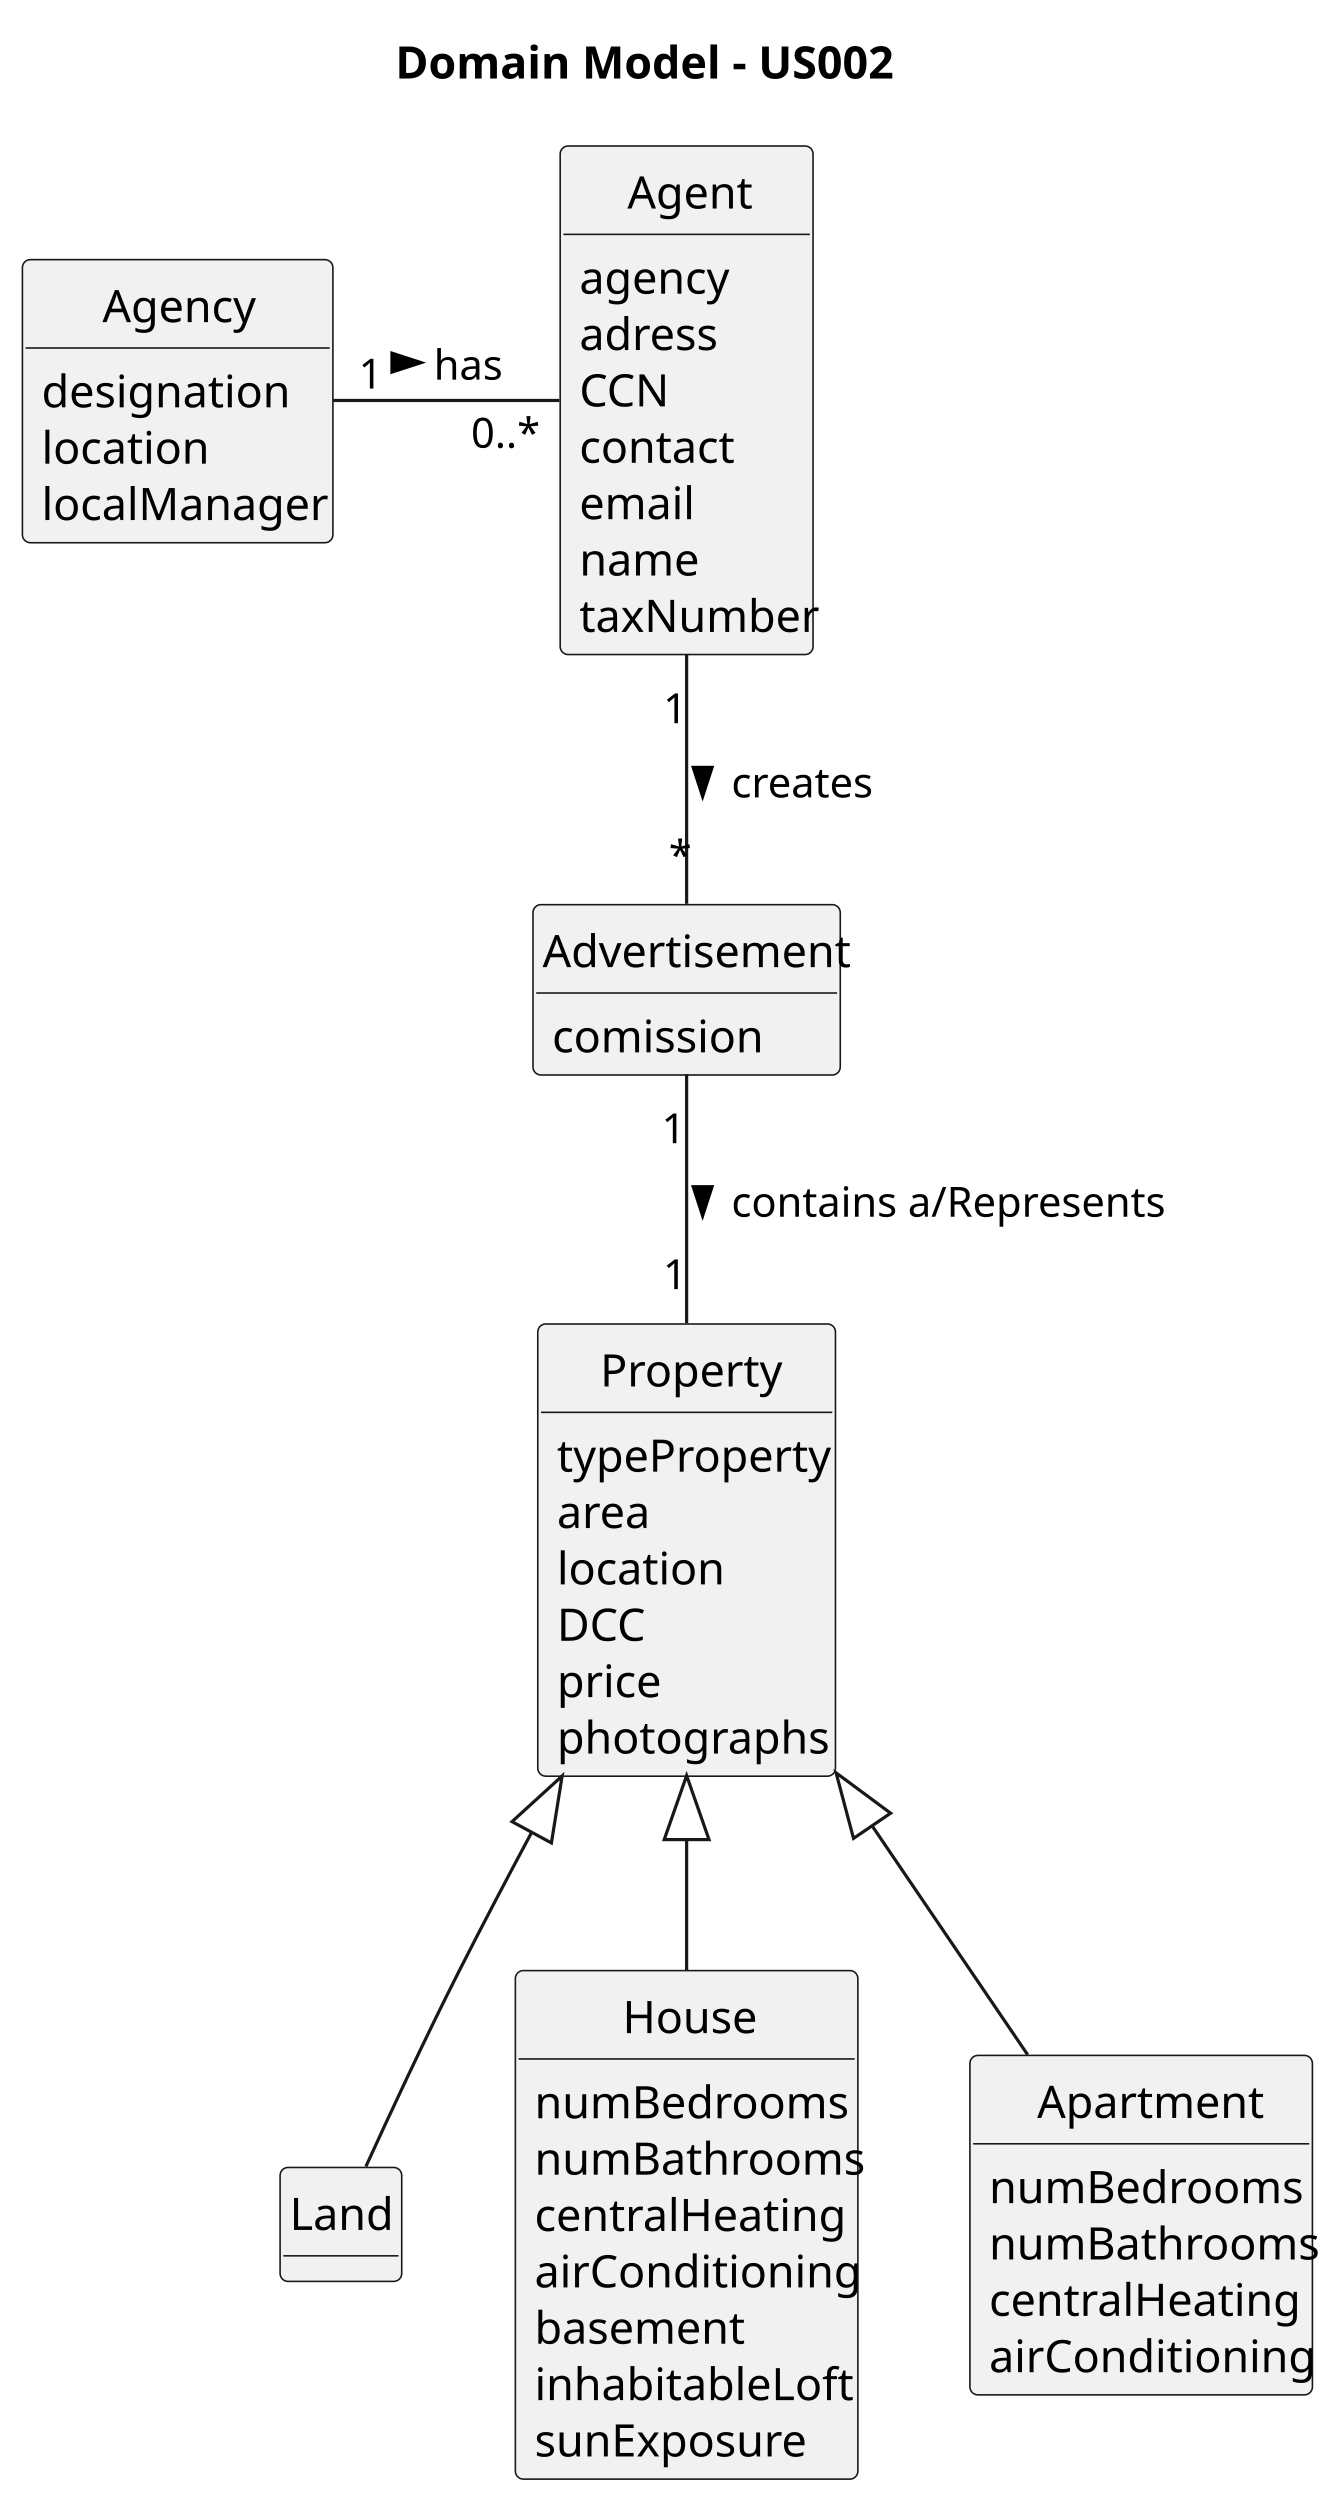
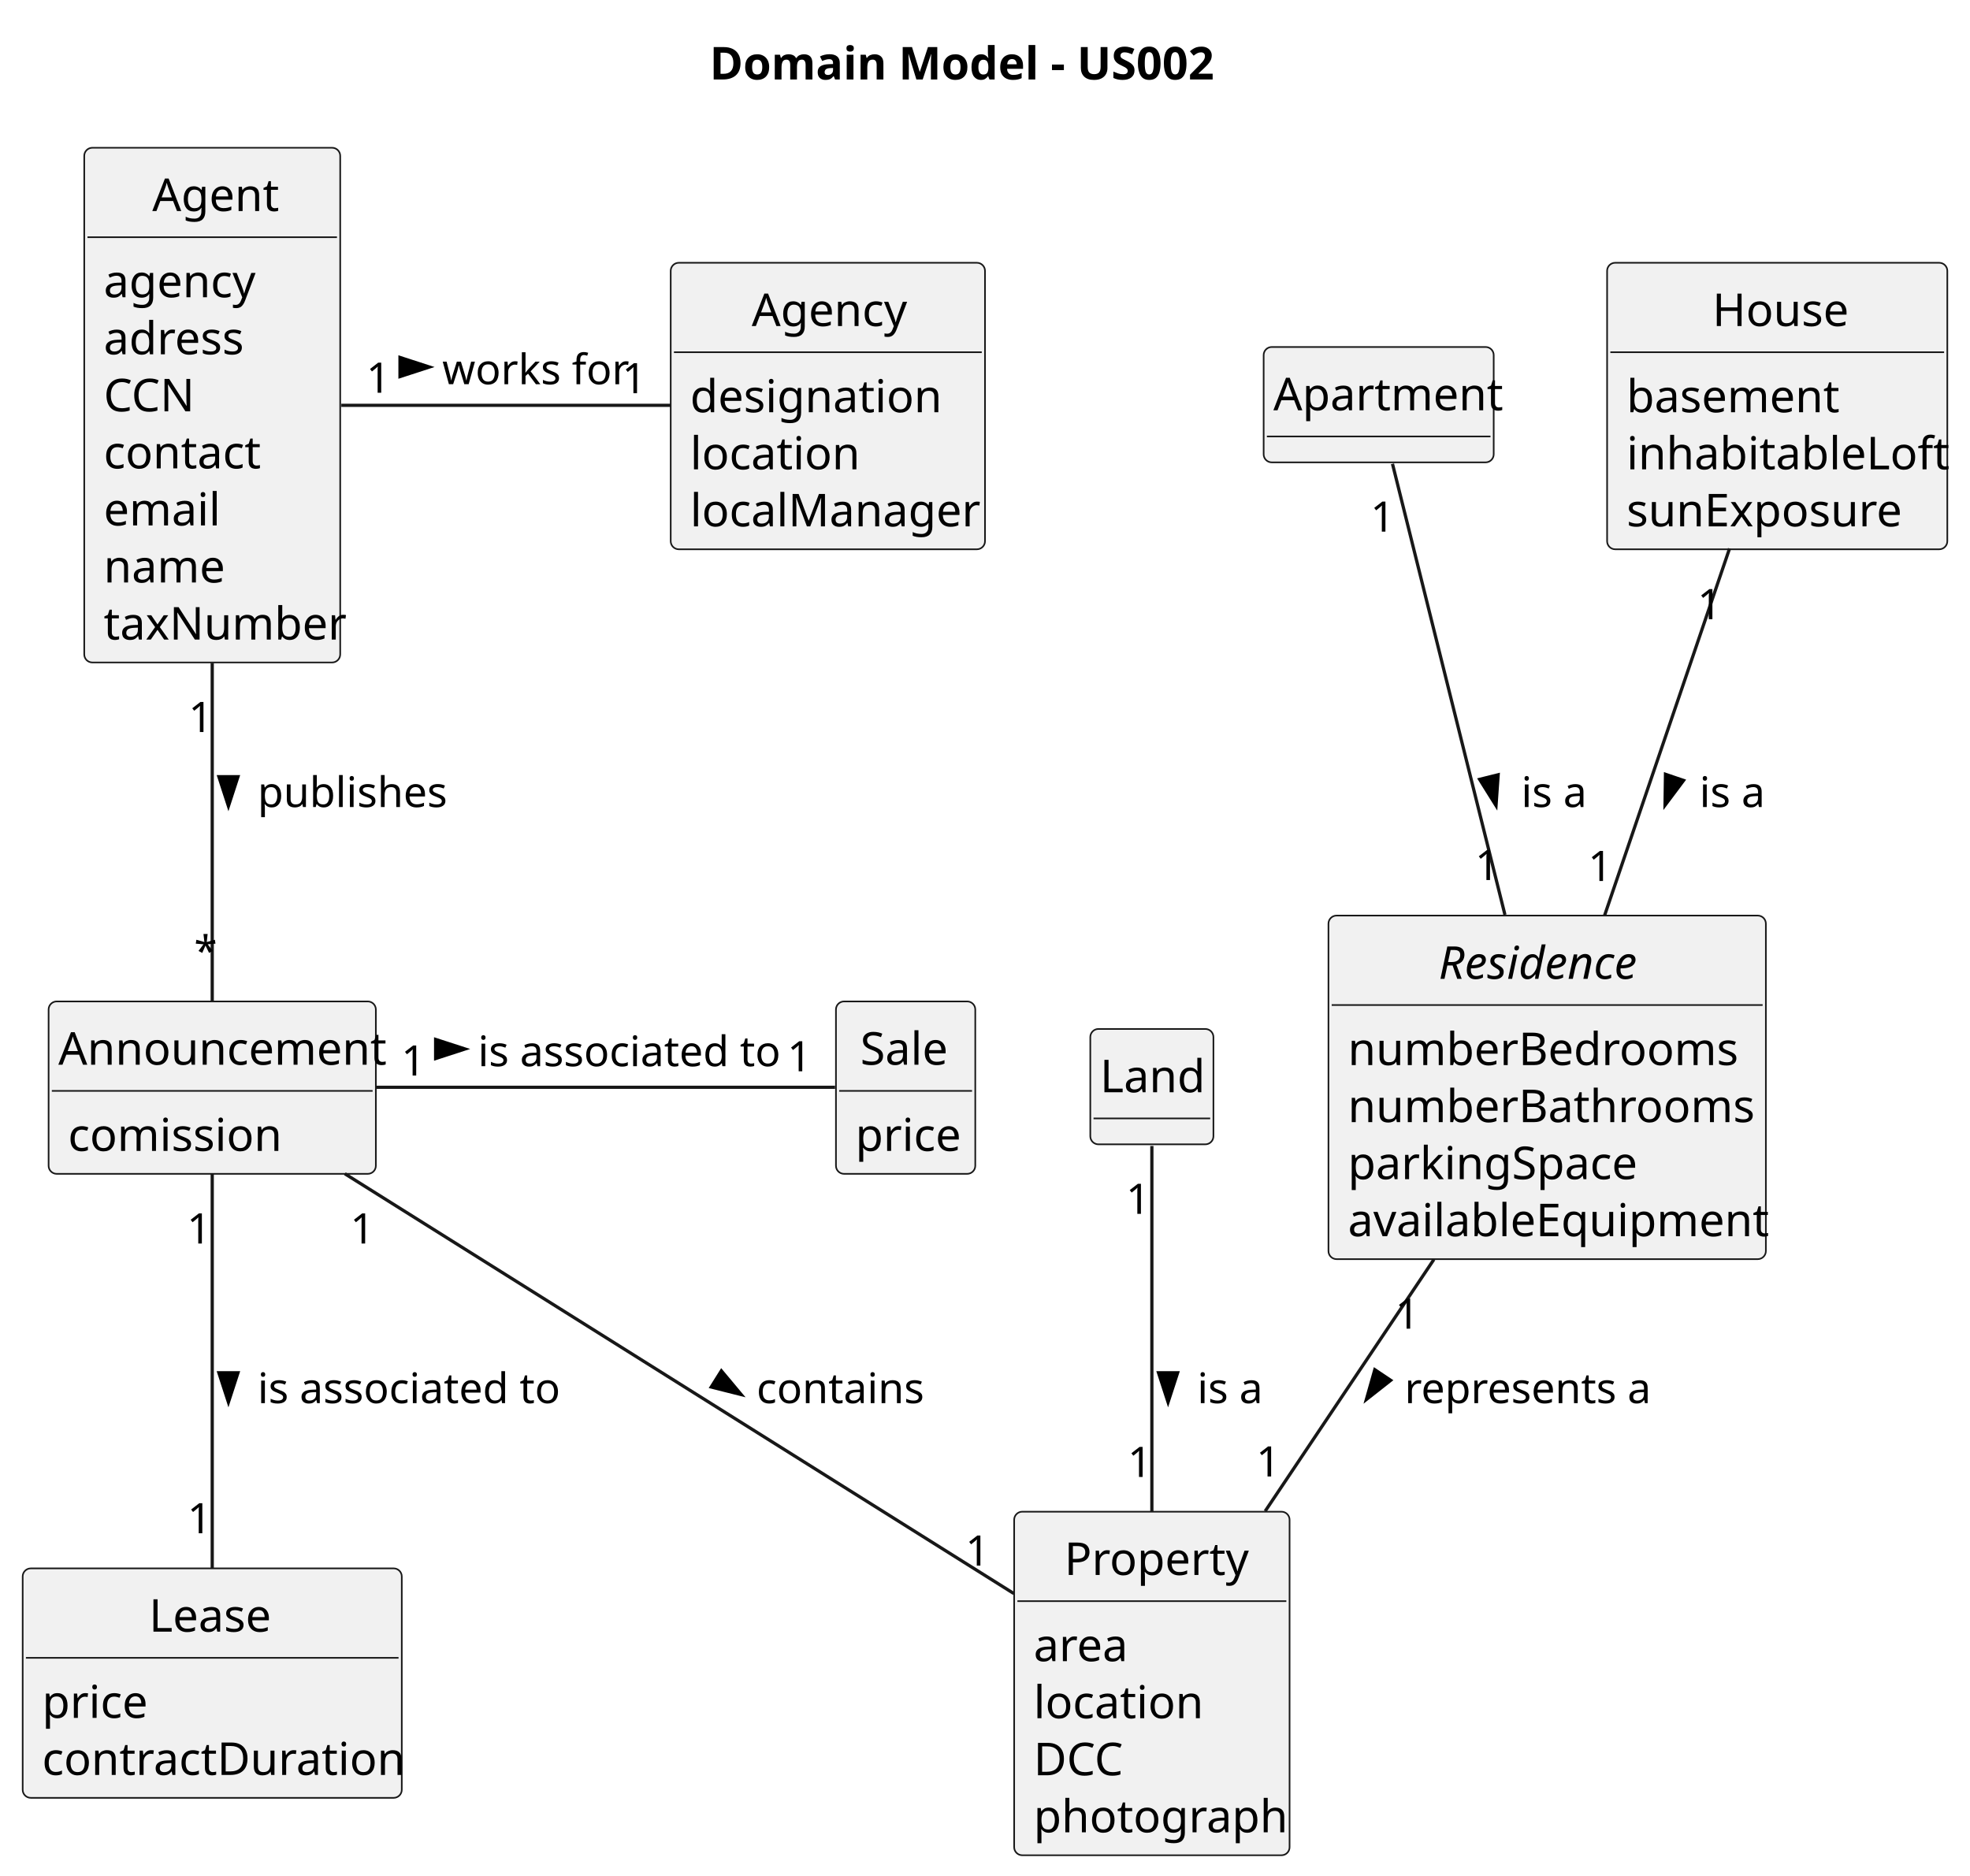
- <svg xmlns="http://www.w3.org/2000/svg" contentStyleType="text/css" height="781px" preserveAspectRatio="none" style="width:417px;height:781px;background:#FFFFFF;" version="1.1" viewBox="0 0 417 781" width="417px" zoomAndPan="magnify">
+ <svg xmlns="http://www.w3.org/2000/svg" contentStyleType="text/css" height="579px" preserveAspectRatio="none" style="width:608px;height:579px;background:#FFFFFF;" version="1.1" viewBox="0 0 608 579" width="608px" zoomAndPan="magnify">
  <defs />
  <g>
-     <text fill="#000000" font-family="sans-serif" font-size="14" font-weight="bold" lengthAdjust="spacing" textLength="156" x="123.5" y="24.533">Domain Model - US002</text>
+     <text fill="#000000" font-family="sans-serif" font-size="14" font-weight="bold" lengthAdjust="spacing" textLength="156" x="219" y="24.533">Domain Model - US002</text>
    <g id="elem_Agency">
-       <rect codeLine="14" fill="#F1F1F1" height="88.438" id="Agency" rx="2.5" ry="2.5" style="stroke:#181818;stroke-width:0.5;" width="97" x="7" y="81.109" />
-       <text fill="#000000" font-family="sans-serif" font-size="14" lengthAdjust="spacing" textLength="47" x="32" y="100.643">Agency</text>
-       <line style="stroke:#181818;stroke-width:0.5;" x1="8" x2="103" y1="108.719" y2="108.719" />
-       <text fill="#000000" font-family="sans-serif" font-size="14" lengthAdjust="spacing" textLength="73" x="13" y="127.252">designation</text>
-       <text fill="#000000" font-family="sans-serif" font-size="14" lengthAdjust="spacing" textLength="49" x="13" y="144.861">location</text>
-       <text fill="#000000" font-family="sans-serif" font-size="14" lengthAdjust="spacing" textLength="85" x="13" y="162.471">localManager</text>
+       <rect codeLine="14" fill="#F1F1F1" height="88.438" id="Agency" rx="2.5" ry="2.5" style="stroke:#181818;stroke-width:0.5;" width="97" x="207" y="81.109" />
+       <text fill="#000000" font-family="sans-serif" font-size="14" lengthAdjust="spacing" textLength="47" x="232" y="100.643">Agency</text>
+       <line style="stroke:#181818;stroke-width:0.5;" x1="208" x2="303" y1="108.719" y2="108.719" />
+       <text fill="#000000" font-family="sans-serif" font-size="14" lengthAdjust="spacing" textLength="73" x="213" y="127.252">designation</text>
+       <text fill="#000000" font-family="sans-serif" font-size="14" lengthAdjust="spacing" textLength="49" x="213" y="144.861">location</text>
+       <text fill="#000000" font-family="sans-serif" font-size="14" lengthAdjust="spacing" textLength="85" x="213" y="162.471">localManager</text>
    </g>
-     <g id="elem_Advertisement">
-       <rect codeLine="20" fill="#F1F1F1" height="53.219" id="Advertisement" rx="2.5" ry="2.5" style="stroke:#181818;stroke-width:0.5;" width="96" x="166.5" y="282.609" />
-       <text fill="#000000" font-family="sans-serif" font-size="14" lengthAdjust="spacing" textLength="90" x="169.5" y="302.143">Advertisement</text>
-       <line style="stroke:#181818;stroke-width:0.5;" x1="167.5" x2="261.5" y1="310.219" y2="310.219" />
-       <text fill="#000000" font-family="sans-serif" font-size="14" lengthAdjust="spacing" textLength="62" x="172.5" y="328.752">comission</text>
+     <g id="elem_Announcement">
+       <rect codeLine="20" fill="#F1F1F1" height="53.219" id="Announcement" rx="2.5" ry="2.5" style="stroke:#181818;stroke-width:0.5;" width="101" x="15" y="309.109" />
+       <text fill="#000000" font-family="sans-serif" font-size="14" lengthAdjust="spacing" textLength="95" x="18" y="328.643">Announcement</text>
+       <line style="stroke:#181818;stroke-width:0.5;" x1="16" x2="115" y1="336.719" y2="336.719" />
+       <text fill="#000000" font-family="sans-serif" font-size="14" lengthAdjust="spacing" textLength="62" x="21" y="355.252">comission</text>
+     </g>
+     <g id="elem_Property">
+       <rect codeLine="23" fill="#F1F1F1" height="106.047" id="Property" rx="2.5" ry="2.5" style="stroke:#181818;stroke-width:0.5;" width="85" x="313" y="466.609" />
+       <text fill="#000000" font-family="sans-serif" font-size="14" lengthAdjust="spacing" textLength="54" x="328.5" y="486.143">Property</text>
+       <line style="stroke:#181818;stroke-width:0.5;" x1="314" x2="397" y1="494.219" y2="494.219" />
+       <text fill="#000000" font-family="sans-serif" font-size="14" lengthAdjust="spacing" textLength="29" x="319" y="512.752">area</text>
+       <text fill="#000000" font-family="sans-serif" font-size="14" lengthAdjust="spacing" textLength="49" x="319" y="530.361">location</text>
+       <text fill="#000000" font-family="sans-serif" font-size="14" lengthAdjust="spacing" textLength="30" x="319" y="547.971">DCC</text>
+       <text fill="#000000" font-family="sans-serif" font-size="14" lengthAdjust="spacing" textLength="73" x="319" y="565.58">photograph</text>
    </g>
    <g id="elem_Land">
-       <rect codeLine="24" fill="#F1F1F1" height="35.609" id="Land" rx="2.5" ry="2.5" style="stroke:#181818;stroke-width:0.5;" width="38" x="87.5" y="677.109" />
-       <text fill="#000000" font-family="sans-serif" font-size="14" lengthAdjust="spacing" textLength="32" x="90.5" y="696.643">Land</text>
-       <line style="stroke:#181818;stroke-width:0.5;" x1="88.5" x2="124.5" y1="704.719" y2="704.719" />
+       <rect codeLine="29" fill="#F1F1F1" height="35.609" id="Land" rx="2.5" ry="2.5" style="stroke:#181818;stroke-width:0.5;" width="38" x="336.5" y="317.609" />
+       <text fill="#000000" font-family="sans-serif" font-size="14" lengthAdjust="spacing" textLength="32" x="339.5" y="337.143">Land</text>
+       <line style="stroke:#181818;stroke-width:0.5;" x1="337.5" x2="373.5" y1="345.219" y2="345.219" />
    </g>
-     <g id="elem_Property">
-       <rect codeLine="45" fill="#F1F1F1" height="141.266" id="Property" rx="2.5" ry="2.5" style="stroke:#181818;stroke-width:0.5;" width="93" x="168" y="413.609" />
-       <text fill="#000000" font-family="sans-serif" font-size="14" lengthAdjust="spacing" textLength="54" x="187.5" y="433.143">Property</text>
-       <line style="stroke:#181818;stroke-width:0.5;" x1="169" x2="260" y1="441.219" y2="441.219" />
-       <text fill="#000000" font-family="sans-serif" font-size="14" lengthAdjust="spacing" textLength="81" x="174" y="459.752">typeProperty</text>
-       <text fill="#000000" font-family="sans-serif" font-size="14" lengthAdjust="spacing" textLength="29" x="174" y="477.361">area</text>
-       <text fill="#000000" font-family="sans-serif" font-size="14" lengthAdjust="spacing" textLength="49" x="174" y="494.971">location</text>
-       <text fill="#000000" font-family="sans-serif" font-size="14" lengthAdjust="spacing" textLength="30" x="174" y="512.58">DCC</text>
-       <text fill="#000000" font-family="sans-serif" font-size="14" lengthAdjust="spacing" textLength="31" x="174" y="530.189">price</text>
-       <text fill="#000000" font-family="sans-serif" font-size="14" lengthAdjust="spacing" textLength="80" x="174" y="547.799">photographs</text>
+     <g id="elem_Residence">
+       <rect codeLine="31" fill="#F1F1F1" height="106.047" id="Residence" rx="2.5" ry="2.5" style="stroke:#181818;stroke-width:0.5;" width="135" x="410" y="282.609" />
+       <text fill="#000000" font-family="sans-serif" font-size="14" font-style="italic" lengthAdjust="spacing" textLength="67" x="444" y="302.143">Residence</text>
+       <line style="stroke:#181818;stroke-width:0.5;" x1="411" x2="544" y1="310.219" y2="310.219" />
+       <text fill="#000000" font-family="sans-serif" font-size="14" lengthAdjust="spacing" textLength="112" x="416" y="328.752">numberBedrooms</text>
+       <text fill="#000000" font-family="sans-serif" font-size="14" lengthAdjust="spacing" textLength="116" x="416" y="346.361">numberBathrooms</text>
+       <text fill="#000000" font-family="sans-serif" font-size="14" lengthAdjust="spacing" textLength="87" x="416" y="363.971">parkingSpace</text>
+       <text fill="#000000" font-family="sans-serif" font-size="14" lengthAdjust="spacing" textLength="123" x="416" y="381.58">availableEquipment</text>
+     </g>
+     <g id="elem_Apartment">
+       <rect codeLine="37" fill="#F1F1F1" height="35.609" id="Apartment" rx="2.5" ry="2.5" style="stroke:#181818;stroke-width:0.5;" width="71" x="390" y="107.109" />
+       <text fill="#000000" font-family="sans-serif" font-size="14" lengthAdjust="spacing" textLength="65" x="393" y="126.643">Apartment</text>
+       <line style="stroke:#181818;stroke-width:0.5;" x1="391" x2="460" y1="134.719" y2="134.719" />
    </g>
    <g id="elem_House">
-       <rect codeLine="28" fill="#F1F1F1" height="158.875" id="House" rx="2.5" ry="2.5" style="stroke:#181818;stroke-width:0.5;" width="107" x="161" y="615.609" />
-       <text fill="#000000" font-family="sans-serif" font-size="14" lengthAdjust="spacing" textLength="40" x="194.5" y="635.143">House</text>
-       <line style="stroke:#181818;stroke-width:0.5;" x1="162" x2="267" y1="643.219" y2="643.219" />
-       <text fill="#000000" font-family="sans-serif" font-size="14" lengthAdjust="spacing" textLength="91" x="167" y="661.752">numBedrooms</text>
-       <text fill="#000000" font-family="sans-serif" font-size="14" lengthAdjust="spacing" textLength="95" x="167" y="679.361">numBathrooms</text>
-       <text fill="#000000" font-family="sans-serif" font-size="14" lengthAdjust="spacing" textLength="91" x="167" y="696.971">centralHeating</text>
-       <text fill="#000000" font-family="sans-serif" font-size="14" lengthAdjust="spacing" textLength="95" x="167" y="714.58">airConditioning</text>
-       <text fill="#000000" font-family="sans-serif" font-size="14" lengthAdjust="spacing" textLength="62" x="167" y="732.189">basement</text>
-       <text fill="#000000" font-family="sans-serif" font-size="14" lengthAdjust="spacing" textLength="93" x="167" y="749.799">inhabitableLoft</text>
-       <text fill="#000000" font-family="sans-serif" font-size="14" lengthAdjust="spacing" textLength="82" x="167" y="767.408">sunExposure</text>
+       <rect codeLine="39" fill="#F1F1F1" height="88.438" id="House" rx="2.5" ry="2.5" style="stroke:#181818;stroke-width:0.5;" width="105" x="496" y="81.109" />
+       <text fill="#000000" font-family="sans-serif" font-size="14" lengthAdjust="spacing" textLength="40" x="528.5" y="100.643">House</text>
+       <line style="stroke:#181818;stroke-width:0.5;" x1="497" x2="600" y1="108.719" y2="108.719" />
+       <text fill="#000000" font-family="sans-serif" font-size="14" lengthAdjust="spacing" textLength="62" x="502" y="127.252">basement</text>
+       <text fill="#000000" font-family="sans-serif" font-size="14" lengthAdjust="spacing" textLength="93" x="502" y="144.861">inhabitableLoft</text>
+       <text fill="#000000" font-family="sans-serif" font-size="14" lengthAdjust="spacing" textLength="82" x="502" y="162.471">sunExposure</text>
    </g>
-     <g id="elem_Apartment">
-       <rect codeLine="38" fill="#F1F1F1" height="106.047" id="Apartment" rx="2.5" ry="2.5" style="stroke:#181818;stroke-width:0.5;" width="107" x="303" y="642.109" />
-       <text fill="#000000" font-family="sans-serif" font-size="14" lengthAdjust="spacing" textLength="65" x="324" y="661.643">Apartment</text>
-       <line style="stroke:#181818;stroke-width:0.5;" x1="304" x2="409" y1="669.719" y2="669.719" />
-       <text fill="#000000" font-family="sans-serif" font-size="14" lengthAdjust="spacing" textLength="91" x="309" y="688.252">numBedrooms</text>
-       <text fill="#000000" font-family="sans-serif" font-size="14" lengthAdjust="spacing" textLength="95" x="309" y="705.861">numBathrooms</text>
-       <text fill="#000000" font-family="sans-serif" font-size="14" lengthAdjust="spacing" textLength="91" x="309" y="723.471">centralHeating</text>
-       <text fill="#000000" font-family="sans-serif" font-size="14" lengthAdjust="spacing" textLength="95" x="309" y="741.08">airConditioning</text>
+     <g id="elem_Sale">
+       <rect codeLine="46" fill="#F1F1F1" height="53.219" id="Sale" rx="2.5" ry="2.5" style="stroke:#181818;stroke-width:0.5;" width="43" x="258" y="309.109" />
+       <text fill="#000000" font-family="sans-serif" font-size="14" lengthAdjust="spacing" textLength="28" x="265.5" y="328.643">Sale</text>
+       <line style="stroke:#181818;stroke-width:0.5;" x1="259" x2="300" y1="336.719" y2="336.719" />
+       <text fill="#000000" font-family="sans-serif" font-size="14" lengthAdjust="spacing" textLength="31" x="264" y="355.252">price</text>
+     </g>
+     <g id="elem_Lease">
+       <rect codeLine="49" fill="#F1F1F1" height="70.828" id="Lease" rx="2.5" ry="2.5" style="stroke:#181818;stroke-width:0.5;" width="117" x="7" y="484.109" />
+       <text fill="#000000" font-family="sans-serif" font-size="14" lengthAdjust="spacing" textLength="39" x="46" y="503.643">Lease</text>
+       <line style="stroke:#181818;stroke-width:0.5;" x1="8" x2="123" y1="511.719" y2="511.719" />
+       <text fill="#000000" font-family="sans-serif" font-size="14" lengthAdjust="spacing" textLength="31" x="13" y="530.252">price</text>
+       <text fill="#000000" font-family="sans-serif" font-size="14" lengthAdjust="spacing" textLength="105" x="13" y="547.861">contractDuration</text>
    </g>
    <g id="elem_Agent">
-       <rect codeLine="54" fill="#F1F1F1" height="158.875" id="Agent" rx="2.5" ry="2.5" style="stroke:#181818;stroke-width:0.5;" width="79" x="175" y="45.609" />
-       <text fill="#000000" font-family="sans-serif" font-size="14" lengthAdjust="spacing" textLength="37" x="196" y="65.143">Agent</text>
-       <line style="stroke:#181818;stroke-width:0.5;" x1="176" x2="253" y1="73.219" y2="73.219" />
-       <text fill="#000000" font-family="sans-serif" font-size="14" lengthAdjust="spacing" textLength="46" x="181" y="91.752">agency</text>
-       <text fill="#000000" font-family="sans-serif" font-size="14" lengthAdjust="spacing" textLength="43" x="181" y="109.361">adress</text>
-       <text fill="#000000" font-family="sans-serif" font-size="14" lengthAdjust="spacing" textLength="29" x="181" y="126.971">CCN</text>
-       <text fill="#000000" font-family="sans-serif" font-size="14" lengthAdjust="spacing" textLength="46" x="181" y="144.58">contact</text>
-       <text fill="#000000" font-family="sans-serif" font-size="14" lengthAdjust="spacing" textLength="33" x="181" y="162.19">email</text>
-       <text fill="#000000" font-family="sans-serif" font-size="14" lengthAdjust="spacing" textLength="35" x="181" y="179.799">name</text>
-       <text fill="#000000" font-family="sans-serif" font-size="14" lengthAdjust="spacing" textLength="67" x="181" y="197.408">taxNumber</text>
+       <rect codeLine="55" fill="#F1F1F1" height="158.875" id="Agent" rx="2.5" ry="2.5" style="stroke:#181818;stroke-width:0.5;" width="79" x="26" y="45.609" />
+       <text fill="#000000" font-family="sans-serif" font-size="14" lengthAdjust="spacing" textLength="37" x="47" y="65.143">Agent</text>
+       <line style="stroke:#181818;stroke-width:0.5;" x1="27" x2="104" y1="73.219" y2="73.219" />
+       <text fill="#000000" font-family="sans-serif" font-size="14" lengthAdjust="spacing" textLength="46" x="32" y="91.752">agency</text>
+       <text fill="#000000" font-family="sans-serif" font-size="14" lengthAdjust="spacing" textLength="43" x="32" y="109.361">adress</text>
+       <text fill="#000000" font-family="sans-serif" font-size="14" lengthAdjust="spacing" textLength="29" x="32" y="126.971">CCN</text>
+       <text fill="#000000" font-family="sans-serif" font-size="14" lengthAdjust="spacing" textLength="46" x="32" y="144.58">contact</text>
+       <text fill="#000000" font-family="sans-serif" font-size="14" lengthAdjust="spacing" textLength="33" x="32" y="162.19">email</text>
+       <text fill="#000000" font-family="sans-serif" font-size="14" lengthAdjust="spacing" textLength="35" x="32" y="179.799">name</text>
+       <text fill="#000000" font-family="sans-serif" font-size="14" lengthAdjust="spacing" textLength="67" x="32" y="197.408">taxNumber</text>
    </g>
-     <g id="link_Property_Land">
-       <path d="M165.99,572.609 C158.33,586.909 150.6,601.619 143.5,615.609 C132.94,636.439 121.6,660.819 114.3,676.819 " fill="none" id="Property-backto-Land" style="stroke:#181818;stroke-width:1.0;" />
-       <polygon fill="none" points="159.95,569.079,175.61,554.809,172.26,575.739,159.95,569.079" style="stroke:#181818;stroke-width:1.0;" />
+     <g id="link_Agent_Agency">
+       <path codeLine="66" d="M105.33,125.109 C134.93,125.109 175.46,125.109 206.96,125.109 " fill="none" id="Agent-Agency" style="stroke:#181818;stroke-width:1.0;" />
+       <polygon fill="#000000" points="132.5,113.285,123.455,110.346,123.455,116.224,132.5,113.285" style="stroke:#000000;stroke-width:1.0;" />
+       <text fill="#000000" font-family="sans-serif" font-size="13" lengthAdjust="spacing" textLength="52" x="136.5" y="118.605">works for</text>
+       <text fill="#000000" font-family="sans-serif" font-size="13" lengthAdjust="spacing" textLength="7" x="113.048" y="121.222">1</text>
+       <text fill="#000000" font-family="sans-serif" font-size="13" lengthAdjust="spacing" textLength="7" x="191.991" y="121.373">1</text>
    </g>
-     <g id="link_Property_House">
-       <path d="M214.5,574.829 C214.5,588.339 214.5,602.189 214.5,615.439 " fill="none" id="Property-backto-House" style="stroke:#181818;stroke-width:1.0;" />
-       <polygon fill="none" points="207.5,574.699,214.5,554.699,221.5,574.699,207.5,574.699" style="stroke:#181818;stroke-width:1.0;" />
+     <g id="link_Agent_Announcement">
+       <path codeLine="67" d="M65.5,204.639 C65.5,241.579 65.5,283.109 65.5,309.069 " fill="none" id="Agent-Announcement" style="stroke:#181818;stroke-width:1.0;" />
+       <polygon fill="#000000" points="70.5,248.785,73.439,239.74,67.561,239.74,70.5,248.785" style="stroke:#000000;stroke-width:1.0;" />
+       <text fill="#000000" font-family="sans-serif" font-size="13" lengthAdjust="spacing" textLength="55" x="79.5" y="249.105">publishes</text>
+       <text fill="#000000" font-family="sans-serif" font-size="13" lengthAdjust="spacing" textLength="7" x="58.188" y="225.951">1</text>
+       <text fill="#000000" font-family="sans-serif" font-size="13" lengthAdjust="spacing" textLength="5" x="59.891" y="298.162">*</text>
    </g>
-     <g id="link_Property_Apartment">
-       <path d="M272.64,570.679 C289.04,594.819 306.4,620.369 321.04,641.909 " fill="none" id="Property-backto-Apartment" style="stroke:#181818;stroke-width:1.0;" />
-       <polygon fill="none" points="266.64,574.309,261.19,553.829,278.22,566.439,266.64,574.309" style="stroke:#181818;stroke-width:1.0;" />
+     <g id="link_Announcement_Sale">
+       <path codeLine="68" d="M116.22,335.609 C161.21,335.609 224.75,335.609 257.73,335.609 " fill="none" id="Announcement-Sale" style="stroke:#181818;stroke-width:1.0;" />
+       <polygon fill="#000000" points="143.5,323.785,134.455,320.846,134.455,326.724,143.5,323.785" style="stroke:#000000;stroke-width:1.0;" />
+       <text fill="#000000" font-family="sans-serif" font-size="13" lengthAdjust="spacing" textLength="92" x="147.5" y="329.104">is associated to</text>
+       <text fill="#000000" font-family="sans-serif" font-size="13" lengthAdjust="spacing" textLength="7" x="123.845" y="331.989">1</text>
+       <text fill="#000000" font-family="sans-serif" font-size="13" lengthAdjust="spacing" textLength="7" x="242.991" y="330.675">1</text>
    </g>
-     <g id="link_Agency_Agent">
-       <path codeLine="65" d="M104.07,125.109 C126.72,125.109 153.34,125.109 174.76,125.109 " fill="none" id="Agency-Agent" style="stroke:#181818;stroke-width:1.0;" />
-       <polygon fill="#000000" points="131.5,113.285,122.455,110.346,122.455,116.224,131.5,113.285" style="stroke:#000000;stroke-width:1.0;" />
-       <text fill="#000000" font-family="sans-serif" font-size="13" lengthAdjust="spacing" textLength="21" x="135.5" y="118.605">has</text>
-       <text fill="#000000" font-family="sans-serif" font-size="13" lengthAdjust="spacing" textLength="7" x="112.043" y="121.373">1</text>
-       <text fill="#000000" font-family="sans-serif" font-size="13" lengthAdjust="spacing" textLength="20" x="147.144" y="139.866">0..*</text>
+     <g id="link_Announcement_Lease">
+       <path codeLine="69" d="M65.5,362.299 C65.5,394.149 65.5,448.539 65.5,484.029 " fill="none" id="Announcement-Lease" style="stroke:#181818;stroke-width:1.0;" />
+       <polygon fill="#000000" points="70.5,432.785,73.439,423.74,67.561,423.74,70.5,432.785" style="stroke:#000000;stroke-width:1.0;" />
+       <text fill="#000000" font-family="sans-serif" font-size="13" lengthAdjust="spacing" textLength="92" x="79.5" y="433.104">is associated to</text>
+       <text fill="#000000" font-family="sans-serif" font-size="13" lengthAdjust="spacing" textLength="7" x="57.691" y="383.832">1</text>
+       <text fill="#000000" font-family="sans-serif" font-size="13" lengthAdjust="spacing" textLength="7" x="57.833" y="473.267">1</text>
    </g>
-     <g id="link_Agent_Advertisement">
-       <path codeLine="66" d="M214.5,204.609 C214.5,232.519 214.5,262.009 214.5,282.349 " fill="none" id="Agent-Advertisement" style="stroke:#181818;stroke-width:1.0;" />
-       <polygon fill="#000000" points="219.5,248.785,222.439,239.74,216.561,239.74,219.5,248.785" style="stroke:#000000;stroke-width:1.0;" />
-       <text fill="#000000" font-family="sans-serif" font-size="13" lengthAdjust="spacing" textLength="43" x="228.5" y="249.105">creates</text>
-       <text fill="#000000" font-family="sans-serif" font-size="13" lengthAdjust="spacing" textLength="7" x="207.188" y="225.919">1</text>
-       <text fill="#000000" font-family="sans-serif" font-size="13" lengthAdjust="spacing" textLength="5" x="208.922" y="271.822">*</text>
+     <g id="link_Announcement_Property">
+       <path codeLine="70" d="M106.43,362.299 C161.08,396.589 257.4,457.049 312.89,491.869 " fill="none" id="Announcement-Property" style="stroke:#181818;stroke-width:1.0;" />
+       <polygon fill="#000000" points="228.735,430.443,222.636,423.146,219.512,428.124,228.735,430.443" style="stroke:#000000;stroke-width:1.0;" />
+       <text fill="#000000" font-family="sans-serif" font-size="13" lengthAdjust="spacing" textLength="49" x="233.5" y="433.104">contains</text>
+       <text fill="#000000" font-family="sans-serif" font-size="13" lengthAdjust="spacing" textLength="7" x="108.086" y="383.832">1</text>
+       <text fill="#000000" font-family="sans-serif" font-size="13" lengthAdjust="spacing" textLength="7" x="297.965" y="483.248">1</text>
    </g>
-     <g id="link_Advertisement_Property">
-       <path codeLine="67" d="M214.5,335.639 C214.5,356.129 214.5,385.899 214.5,413.339 " fill="none" id="Advertisement-Property" style="stroke:#181818;stroke-width:1.0;" />
-       <polygon fill="#000000" points="219.5,379.785,222.439,370.74,216.561,370.74,219.5,379.785" style="stroke:#000000;stroke-width:1.0;" />
-       <text fill="#000000" font-family="sans-serif" font-size="13" lengthAdjust="spacing" textLength="130" x="228.5" y="380.104">contains a/Represents</text>
-       <text fill="#000000" font-family="sans-serif" font-size="13" lengthAdjust="spacing" textLength="7" x="206.691" y="357.135">1</text>
-       <text fill="#000000" font-family="sans-serif" font-size="13" lengthAdjust="spacing" textLength="7" x="207.139" y="402.716">1</text>
+     <g id="link_Land_Property">
+       <path codeLine="71" d="M355.5,353.729 C355.5,379.309 355.5,428.539 355.5,466.579 " fill="none" id="Land-Property" style="stroke:#181818;stroke-width:1.0;" />
+       <polygon fill="#000000" points="360.5,432.785,363.439,423.74,357.561,423.74,360.5,432.785" style="stroke:#000000;stroke-width:1.0;" />
+       <text fill="#000000" font-family="sans-serif" font-size="13" lengthAdjust="spacing" textLength="21" x="369.5" y="433.104">is a</text>
+       <text fill="#000000" font-family="sans-serif" font-size="13" lengthAdjust="spacing" textLength="7" x="347.516" y="374.675">1</text>
+       <text fill="#000000" font-family="sans-serif" font-size="13" lengthAdjust="spacing" textLength="7" x="348.03" y="455.894">1</text>
+     </g>
+     <g id="link_Residence_Property">
+       <path codeLine="72" d="M442.54,388.759 C426.2,413.129 406.8,442.079 390.47,466.449 " fill="none" id="Residence-Property" style="stroke:#181818;stroke-width:1.0;" />
+       <polygon fill="#000000" points="421.716,431.939,429.193,426.061,424.311,422.789,421.716,431.939" style="stroke:#000000;stroke-width:1.0;" />
+       <text fill="#000000" font-family="sans-serif" font-size="13" lengthAdjust="spacing" textLength="72" x="433.5" y="433.104">represents a</text>
+       <text fill="#000000" font-family="sans-serif" font-size="13" lengthAdjust="spacing" textLength="7" x="430.612" y="410.109">1</text>
+       <text fill="#000000" font-family="sans-serif" font-size="13" lengthAdjust="spacing" textLength="7" x="387.699" y="455.747">1</text>
+     </g>
+     <g id="link_Apartment_Residence">
+       <path codeLine="73" d="M429.76,143.169 C437.25,173.229 453.09,236.729 464.47,282.359 " fill="none" id="Apartment-Residence" style="stroke:#181818;stroke-width:1.0;" />
+       <polygon fill="#000000" points="461.71,248.637,462.373,239.149,456.67,240.571,461.71,248.637" style="stroke:#000000;stroke-width:1.0;" />
+       <text fill="#000000" font-family="sans-serif" font-size="13" lengthAdjust="spacing" textLength="21" x="469.5" y="249.105">is a</text>
+       <text fill="#000000" font-family="sans-serif" font-size="13" lengthAdjust="spacing" textLength="7" x="422.974" y="164.098">1</text>
+       <text fill="#000000" font-family="sans-serif" font-size="13" lengthAdjust="spacing" textLength="7" x="455.249" y="271.644">1</text>
+     </g>
+     <g id="link_House_Residence">
+       <path codeLine="74" d="M533.79,169.309 C522.58,202.229 507.1,247.689 495.21,282.609 " fill="none" id="House-Residence" style="stroke:#181818;stroke-width:1.0;" />
+       <polygon fill="#000000" points="513.888,248.518,519.586,240.903,514.022,239.009,513.888,248.518" style="stroke:#000000;stroke-width:1.0;" />
+       <text fill="#000000" font-family="sans-serif" font-size="13" lengthAdjust="spacing" textLength="21" x="524.5" y="249.105">is a</text>
+       <text fill="#000000" font-family="sans-serif" font-size="13" lengthAdjust="spacing" textLength="7" x="523.888" y="191.117">1</text>
+       <text fill="#000000" font-family="sans-serif" font-size="13" lengthAdjust="spacing" textLength="7" x="490.12" y="271.928">1</text>
    </g>
  </g>
</svg>
